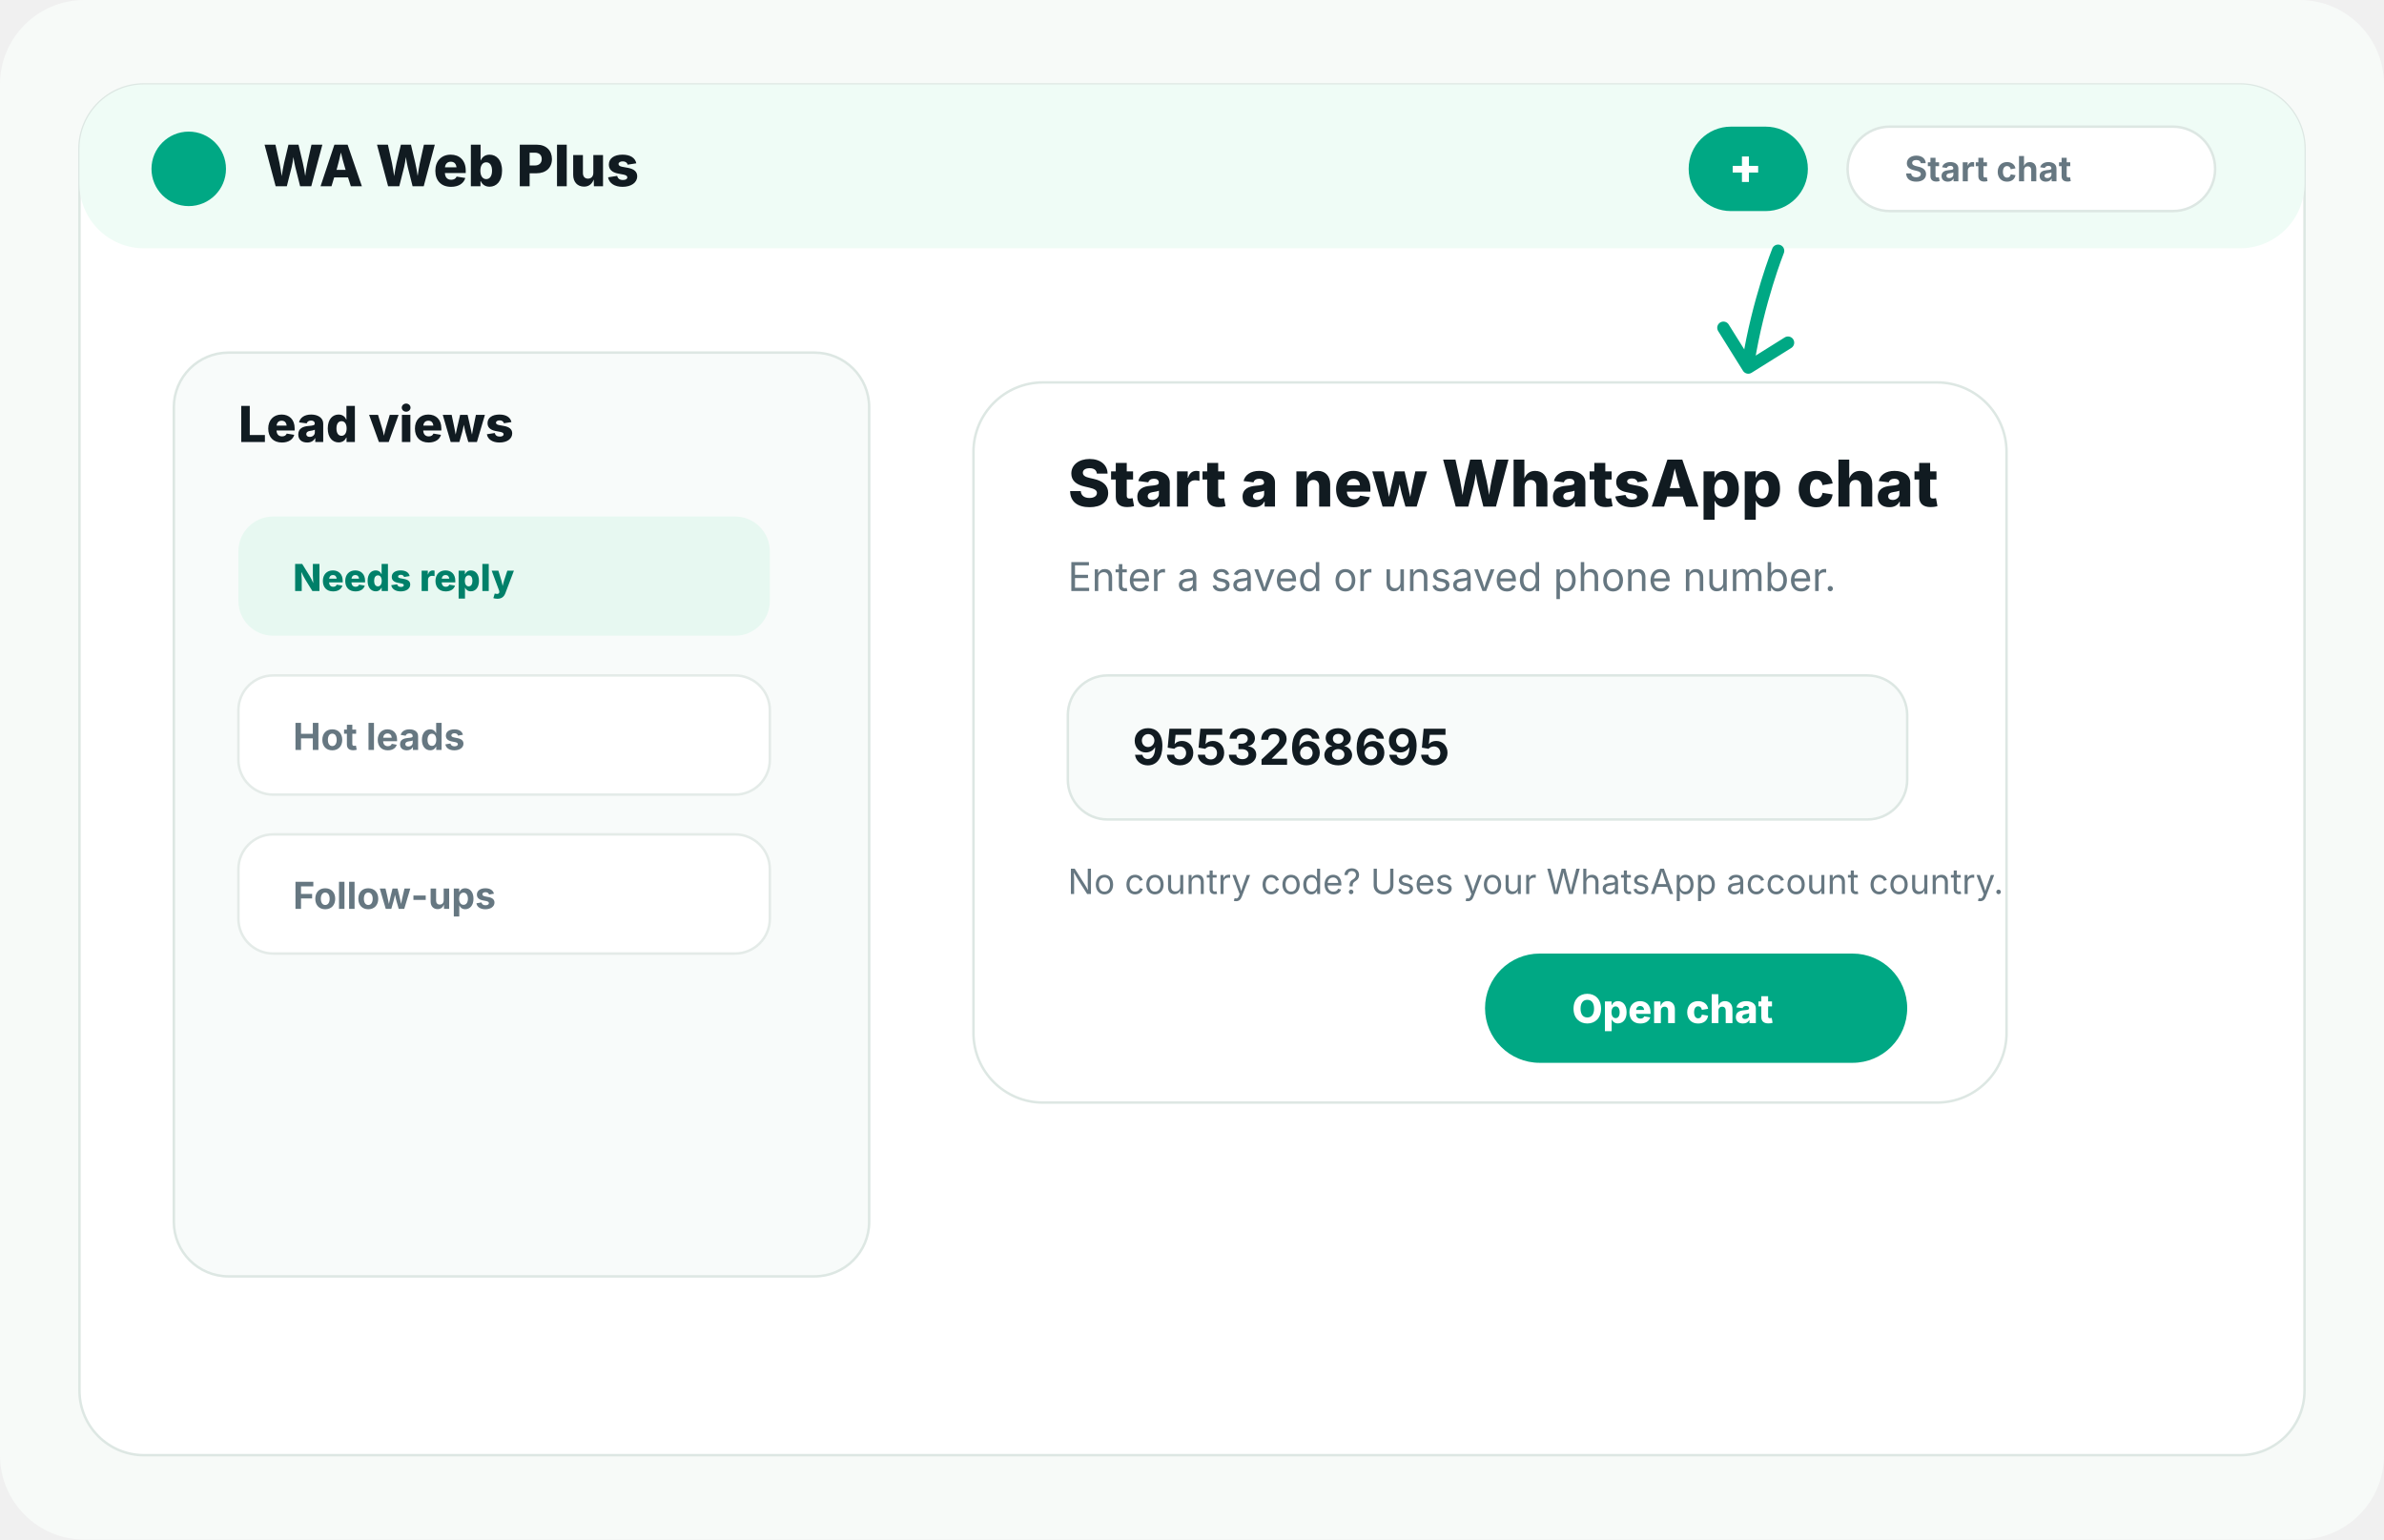
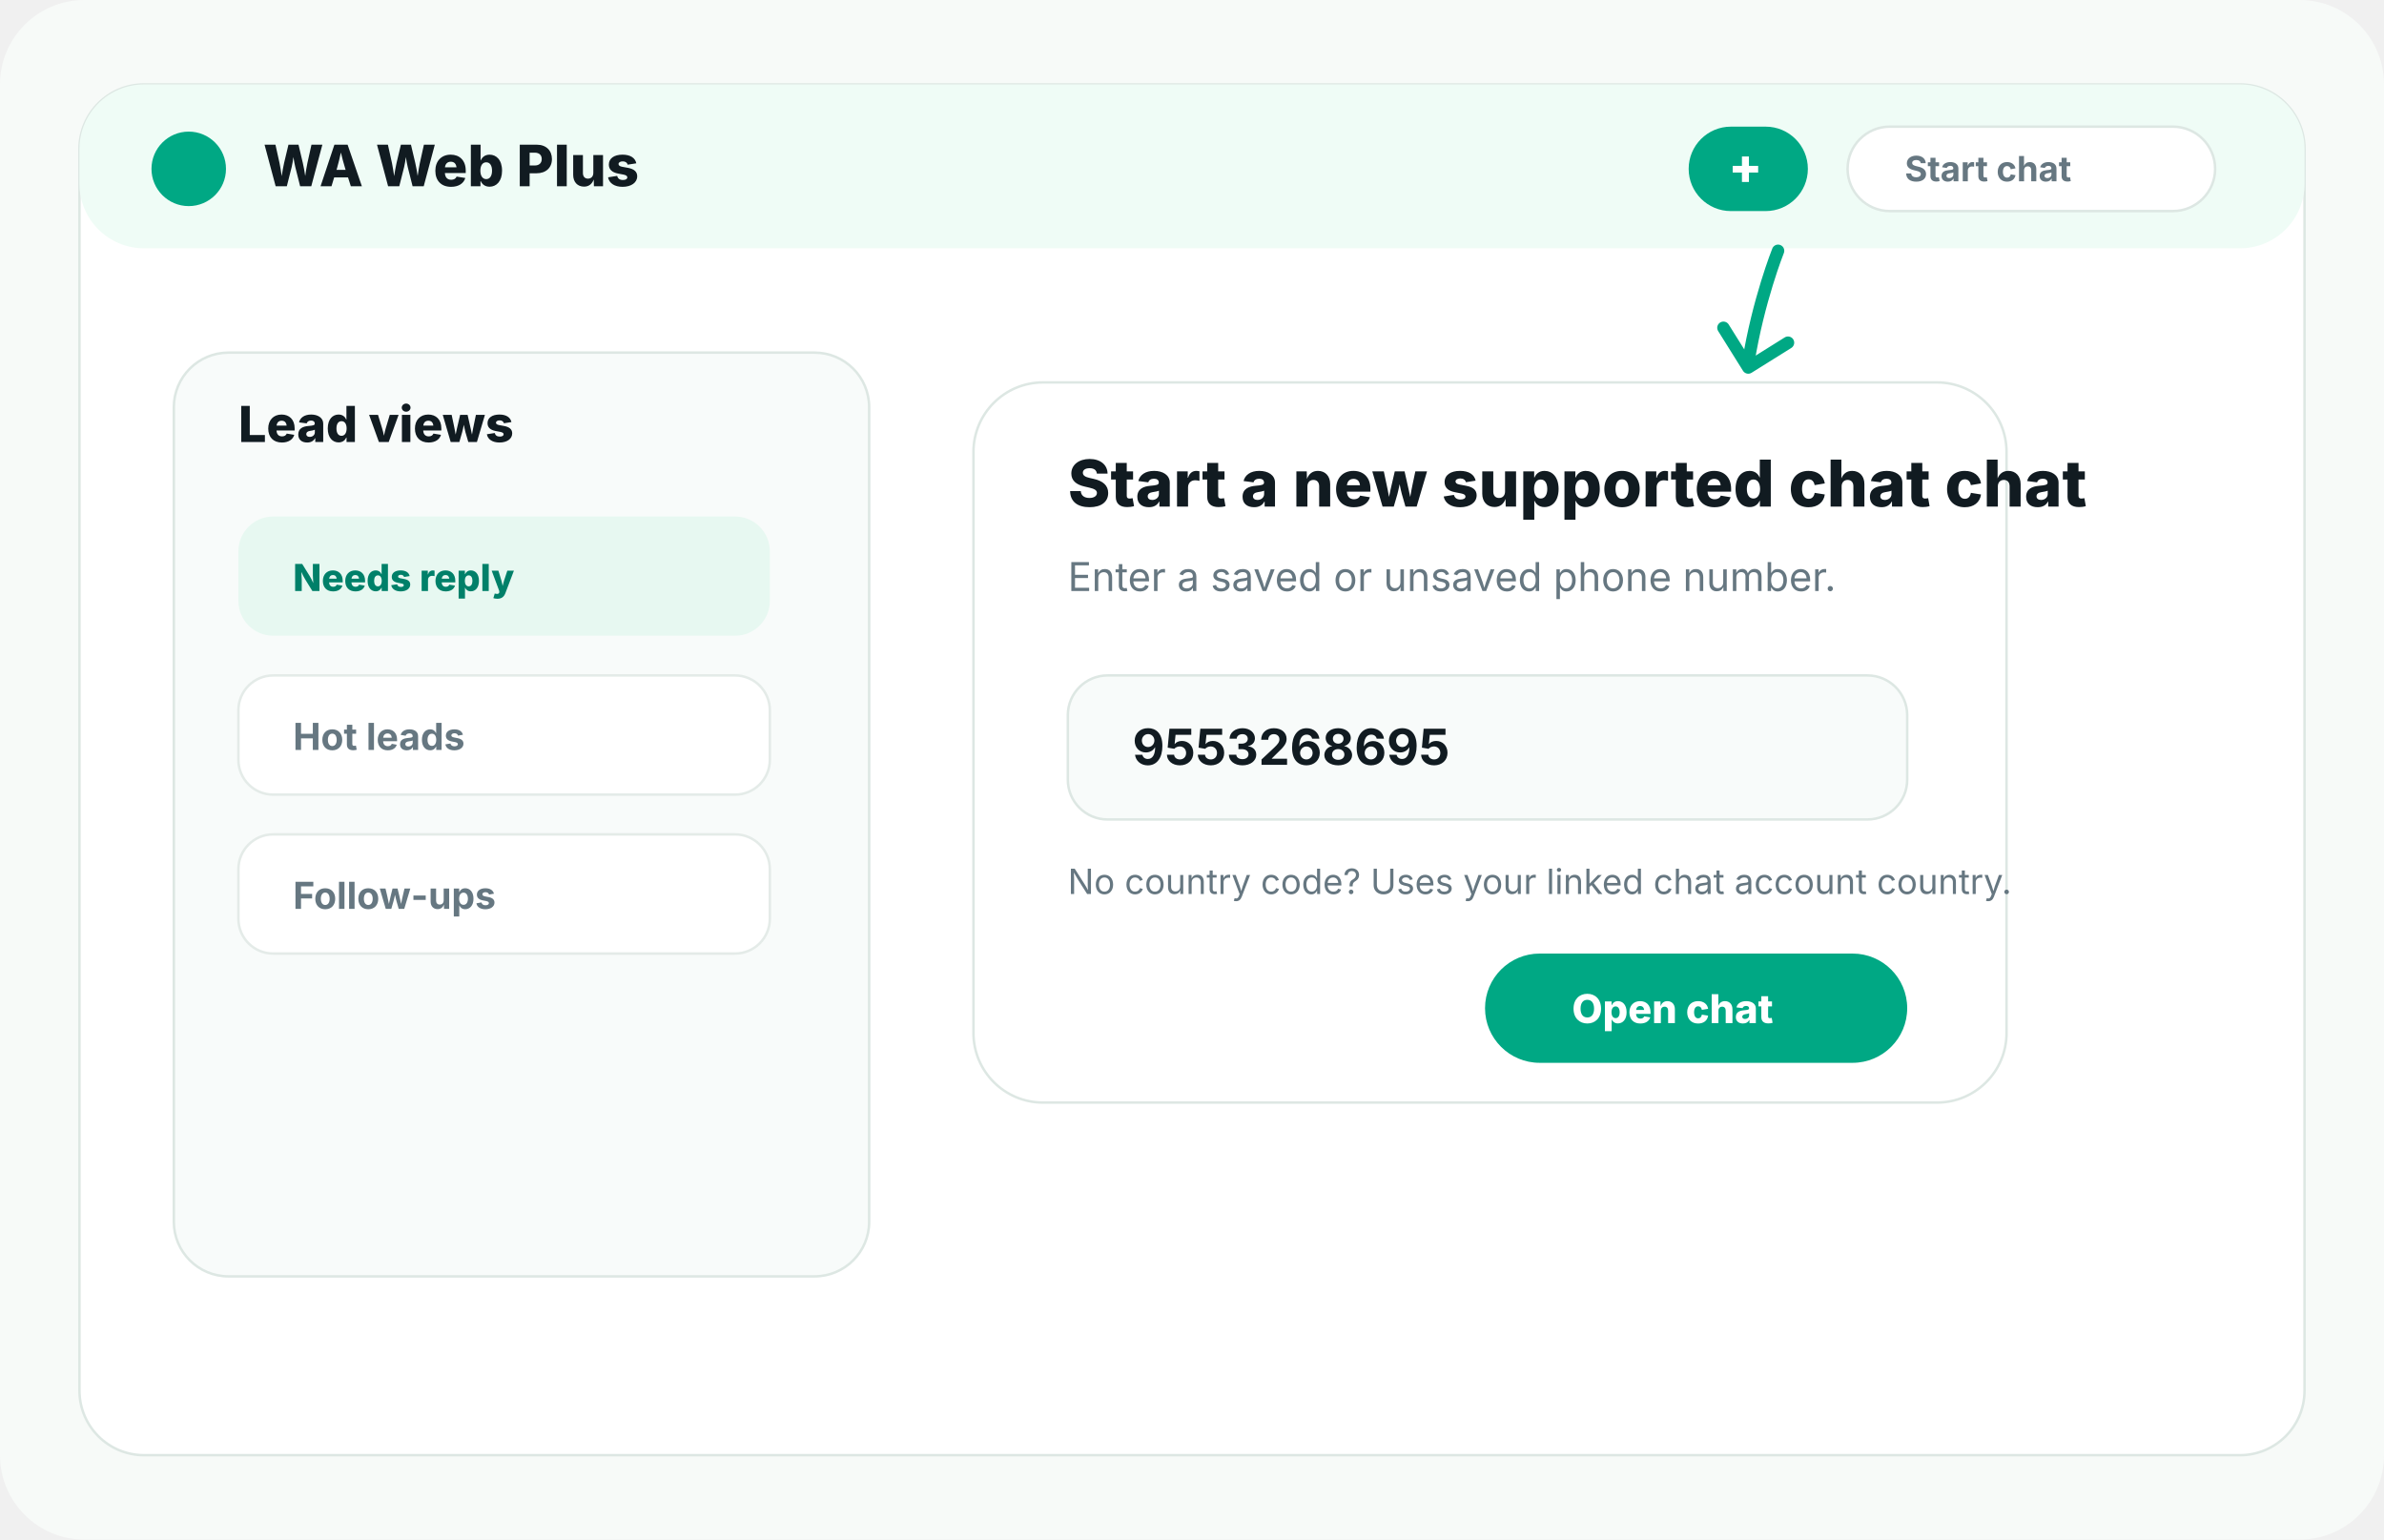
<svg xmlns="http://www.w3.org/2000/svg" width="960" height="620" viewBox="0 0 960 620" fill="none" role="img" aria-labelledby="title desc">
  <rect width="960" height="620" rx="34" fill="#F7FAF8" />
  <rect x="32" y="34" width="896" height="552" rx="26" fill="white" stroke="#DDE7E3" />
  <rect x="32" y="34" width="896" height="66" rx="26" fill="#EFFCF6" />
  <circle cx="76" cy="68" r="15" fill="#00A884" />
  <text x="106" y="75" fill="#111B21" font-family="Inter, Arial, sans-serif" font-size="23" font-weight="800">WA Web Plus</text>
  <rect x="680" y="51" width="48" height="34" rx="17" fill="#00A884" />
  <text x="696" y="74" fill="white" font-family="Inter, Arial, sans-serif" font-size="20" font-weight="800">+</text>
  <rect x="744" y="51" width="148" height="34" rx="17" fill="white" stroke="#DDE7E3" />
  <text x="767" y="73" fill="#667781" font-family="Inter, Arial, sans-serif" font-size="14" font-weight="700">Start chat</text>
  <rect x="70" y="142" width="280" height="372" rx="22" fill="#F8FBFA" stroke="#DDE7E3" />
  <text x="96" y="178" fill="#111B21" font-family="Inter, Arial, sans-serif" font-size="20" font-weight="800">Lead views</text>
  <rect x="96" y="208" width="214" height="48" rx="14" fill="#E7F8F1" />
  <text x="118" y="238" fill="#008069" font-family="Inter, Arial, sans-serif" font-size="15" font-weight="800">Needs reply</text>
  <rect x="96" y="272" width="214" height="48" rx="14" fill="white" stroke="#E4EBE8" />
  <text x="118" y="302" fill="#667781" font-family="Inter, Arial, sans-serif" font-size="15" font-weight="700">Hot leads</text>
  <rect x="96" y="336" width="214" height="48" rx="14" fill="white" stroke="#E4EBE8" />
  <text x="118" y="366" fill="#667781" font-family="Inter, Arial, sans-serif" font-size="15" font-weight="700">Follow-ups</text>
  <rect x="392" y="154" width="416" height="290" rx="28" fill="white" stroke="#DDE7E3" />
-   <text x="430" y="204" fill="#111B21" font-family="Inter, Arial, sans-serif" font-size="26" font-weight="800">Start a new WhatsApp chat</text>
+   <text x="430" y="204" fill="#111B21" font-family="Inter, Arial, sans-serif" font-size="26" font-weight="800">Start a new supported chat chat</text>
  <text x="430" y="238" fill="#667781" font-family="Inter, Arial, sans-serif" font-size="16">Enter a saved or unsaved phone number.</text>
  <rect x="430" y="272" width="338" height="58" rx="16" fill="#F8FBFA" stroke="#DDE7E3" />
  <text x="456" y="308" fill="#111B21" font-family="Inter, Arial, sans-serif" font-size="20" font-weight="700">9553268695</text>
-   <text x="430" y="360" fill="#667781" font-family="Inter, Arial, sans-serif" font-size="14">No country code? Uses your WhatsApp account country.</text>
+   <text x="430" y="360" fill="#667781" font-family="Inter, Arial, sans-serif" font-size="14">No country code? Uses your linked chat account country.</text>
  <rect x="598" y="384" width="170" height="44" rx="22" fill="#00A884" />
  <text x="633" y="412" fill="white" font-family="Inter, Arial, sans-serif" font-size="16" font-weight="800">Open chat</text>
  <path d="M716 101C716 101 708 121 704 146" stroke="#00A884" stroke-width="5" stroke-linecap="round" />
  <path d="M694 132L704 148L720 138" stroke="#00A884" stroke-width="5" stroke-linecap="round" stroke-linejoin="round" />
</svg>
